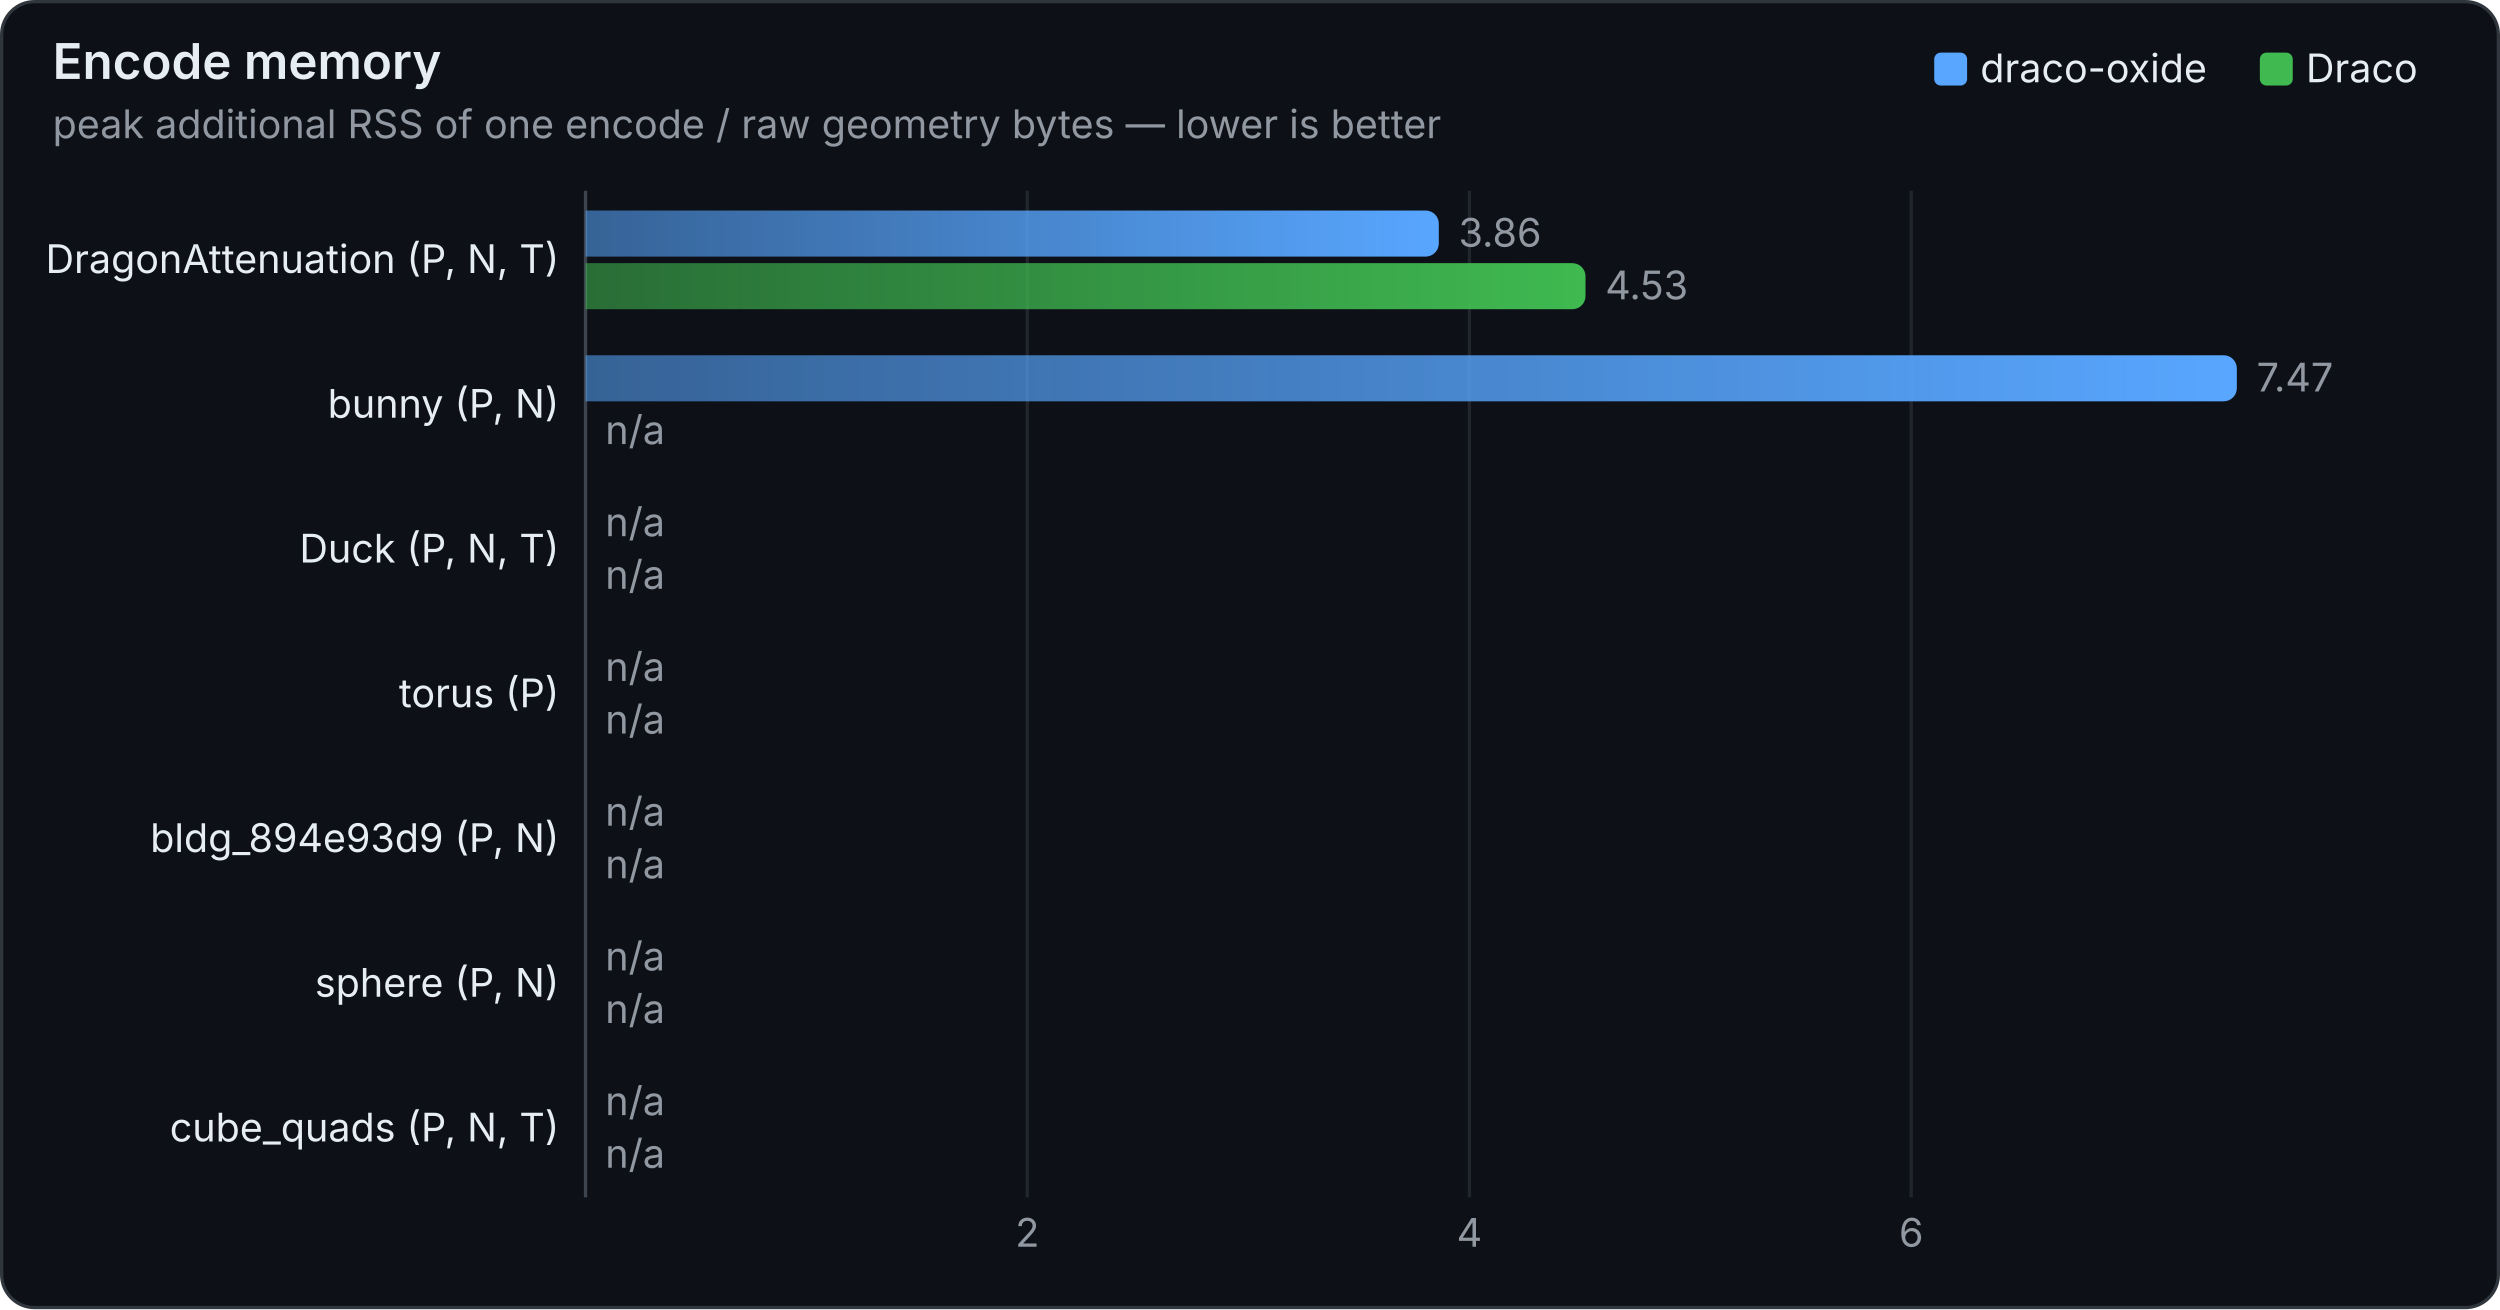
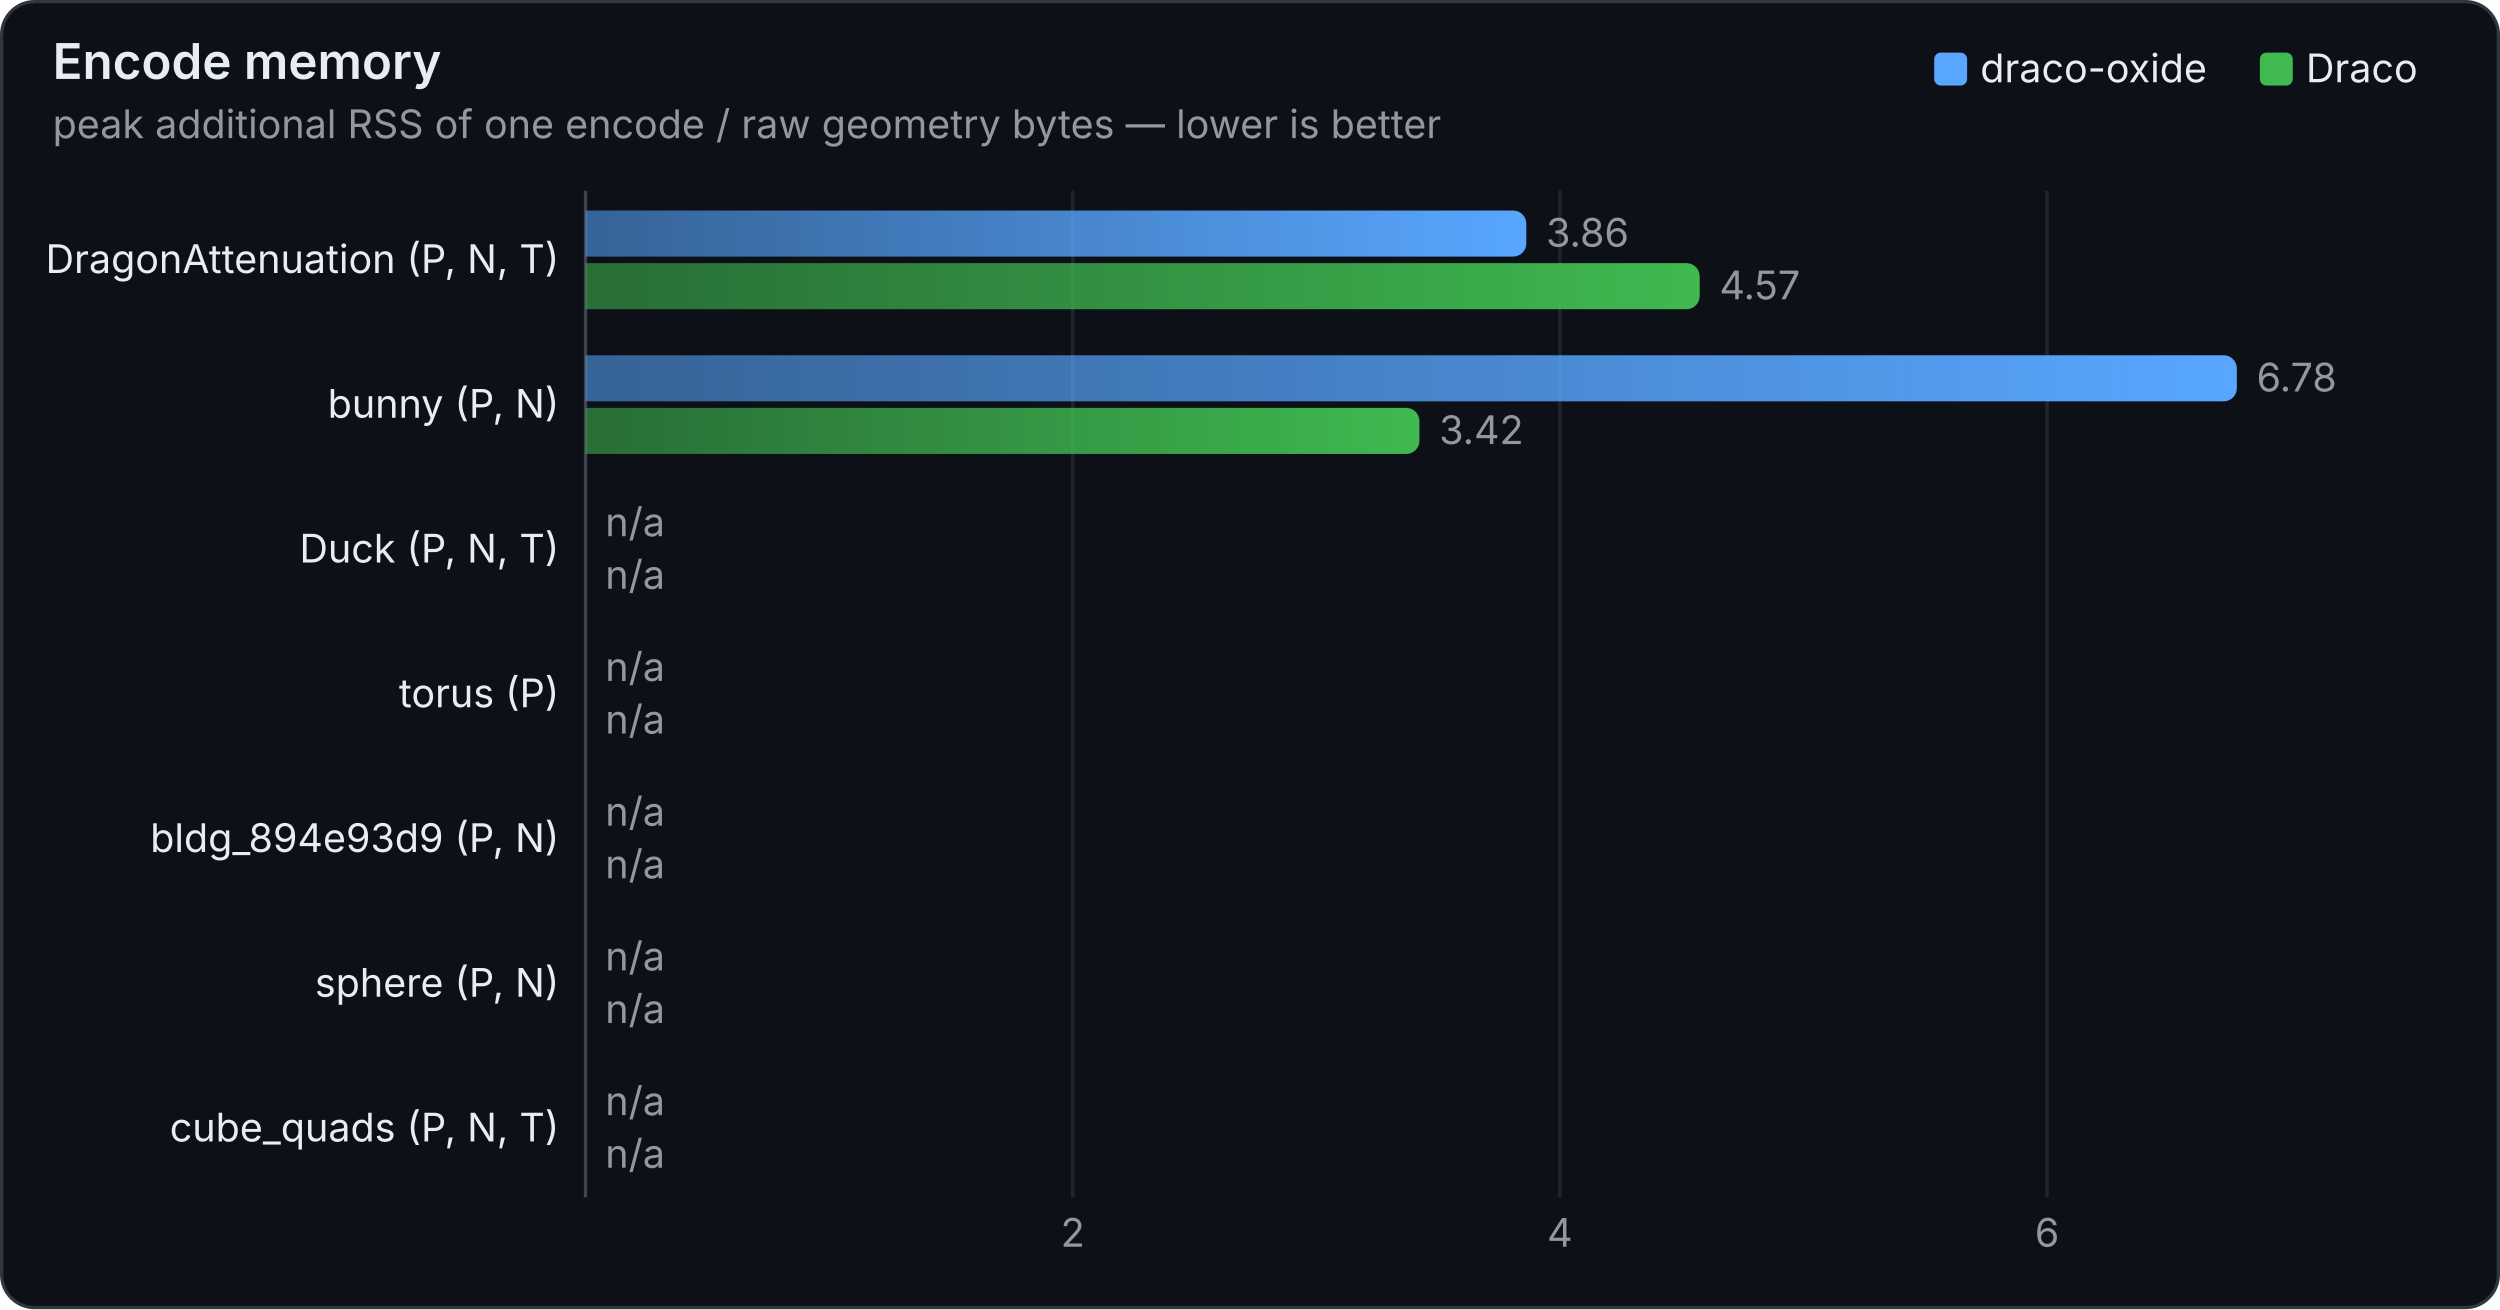
<svg xmlns="http://www.w3.org/2000/svg" width="760" height="398" viewBox="0 0 760 398" font-family="system-ui, -apple-system, 'Segoe UI', sans-serif" font-size="12">
  <defs>
    <linearGradient id="bar0" x1="0" y1="0" x2="1" y2="0">
      <stop offset="0" stop-color="#58a6ff" stop-opacity="0.55" />
      <stop offset="1" stop-color="#58a6ff" />
    </linearGradient>
    <linearGradient id="bar1" x1="0" y1="0" x2="1" y2="0">
      <stop offset="0" stop-color="#3fb950" stop-opacity="0.55" />
      <stop offset="1" stop-color="#3fb950" />
    </linearGradient>
  </defs>
  <rect x="0.5" y="0.5" width="759" height="397" rx="10" fill="#0d1117" stroke="#30363d" />
  <text x="16" y="24" font-size="15" font-weight="600" fill="#e6edf3">Encode memory</text>
  <text x="16" y="42" fill="#9198a1">peak additional RSS of one encode / raw geometry bytes — lower is better</text>
  <rect x="588.0" y="16" width="10" height="10" rx="2" fill="#58a6ff" />
  <text x="602.0" y="25" fill="#e6edf3">draco-oxide</text>
  <rect x="687.0" y="16" width="10" height="10" rx="2" fill="#3fb950" />
  <text x="701.0" y="25" fill="#e6edf3">Draco</text>
-   <line x1="312.3" y1="58.0" x2="312.3" y2="364.0" stroke="#21262d" stroke-width="1" />
-   <text x="312.3" y="379.0" text-anchor="middle" fill="#9198a1">2</text>
-   <line x1="446.7" y1="58.0" x2="446.7" y2="364.0" stroke="#21262d" stroke-width="1" />
-   <text x="446.7" y="379.0" text-anchor="middle" fill="#9198a1">4</text>
-   <line x1="581.0" y1="58.0" x2="581.0" y2="364.0" stroke="#21262d" stroke-width="1" />
-   <text x="581.0" y="379.0" text-anchor="middle" fill="#9198a1">6</text>
+   <line x1="326.1" y1="58.0" x2="326.1" y2="364.0" stroke="#21262d" stroke-width="1" />
+   <text x="326.1" y="379.0" text-anchor="middle" fill="#9198a1">2</text>
+   <line x1="474.2" y1="58.0" x2="474.2" y2="364.0" stroke="#21262d" stroke-width="1" />
+   <text x="474.2" y="379.0" text-anchor="middle" fill="#9198a1">4</text>
+   <line x1="622.3" y1="58.0" x2="622.3" y2="364.0" stroke="#21262d" stroke-width="1" />
+   <text x="622.3" y="379.0" text-anchor="middle" fill="#9198a1">6</text>
  <line x1="178" y1="58.0" x2="178" y2="364.0" stroke="#3d444d" stroke-width="1" />
  <text x="170.0" y="83.0" text-anchor="end" fill="#e6edf3">DragonAttenuation (P, N, T)</text>
-   <path d="M178.0 64.0 h255.4 a4.0 4.0 0 0 1 4.0 4.0 v6.0 a4.0 4.0 0 0 1 -4.0 4.0 h-255.4 Z" fill="url(#bar0)" />
-   <text x="443.4" y="75.0" fill="#9198a1">3.86</text>
-   <path d="M178.0 80.0 h300.0 a4.0 4.0 0 0 1 4.0 4.0 v6.0 a4.0 4.0 0 0 1 -4.0 4.0 h-300.0 Z" fill="url(#bar1)" />
-   <text x="488.0" y="91.0" fill="#9198a1">4.53</text>
+   <path d="M178.0 64.0 h282.0 a4.0 4.0 0 0 1 4.0 4.0 v6.0 a4.0 4.0 0 0 1 -4.0 4.0 h-282.0 Z" fill="url(#bar0)" />
+   <text x="470.0" y="75.0" fill="#9198a1">3.86</text>
+   <path d="M178.0 80.0 h334.7 a4.0 4.0 0 0 1 4.0 4.0 v6.0 a4.0 4.0 0 0 1 -4.0 4.0 h-334.7 Z" fill="url(#bar1)" />
+   <text x="522.7" y="91.0" fill="#9198a1">4.57</text>
  <text x="170.0" y="127.0" text-anchor="end" fill="#e6edf3">bunny (P, N)</text>
  <path d="M178.0 108.0 h498.0 a4.0 4.0 0 0 1 4.0 4.0 v6.0 a4.0 4.0 0 0 1 -4.0 4.0 h-498.0 Z" fill="url(#bar0)" />
-   <text x="686.0" y="119.0" fill="#9198a1">7.47</text>
-   <text x="184.0" y="135.0" fill="#9198a1">n/a</text>
+   <text x="686.0" y="119.0" fill="#9198a1">6.78</text>
+   <path d="M178.0 124.0 h249.5 a4.0 4.0 0 0 1 4.0 4.0 v6.0 a4.0 4.0 0 0 1 -4.0 4.0 h-249.5 Z" fill="url(#bar1)" />
+   <text x="437.5" y="135.0" fill="#9198a1">3.42</text>
  <text x="170.0" y="171.0" text-anchor="end" fill="#e6edf3">Duck (P, N, T)</text>
  <text x="184.0" y="163.0" fill="#9198a1">n/a</text>
  <text x="184.0" y="179.0" fill="#9198a1">n/a</text>
  <text x="170.0" y="215.0" text-anchor="end" fill="#e6edf3">torus (P)</text>
  <text x="184.0" y="207.0" fill="#9198a1">n/a</text>
  <text x="184.0" y="223.0" fill="#9198a1">n/a</text>
  <text x="170.0" y="259.0" text-anchor="end" fill="#e6edf3">bldg_894e93d9 (P, N)</text>
  <text x="184.0" y="251.0" fill="#9198a1">n/a</text>
  <text x="184.0" y="267.0" fill="#9198a1">n/a</text>
  <text x="170.0" y="303.0" text-anchor="end" fill="#e6edf3">sphere (P, N)</text>
  <text x="184.0" y="295.0" fill="#9198a1">n/a</text>
  <text x="184.0" y="311.0" fill="#9198a1">n/a</text>
  <text x="170.0" y="347.0" text-anchor="end" fill="#e6edf3">cube_quads (P, N, T)</text>
  <text x="184.0" y="339.0" fill="#9198a1">n/a</text>
  <text x="184.0" y="355.0" fill="#9198a1">n/a</text>
</svg>
